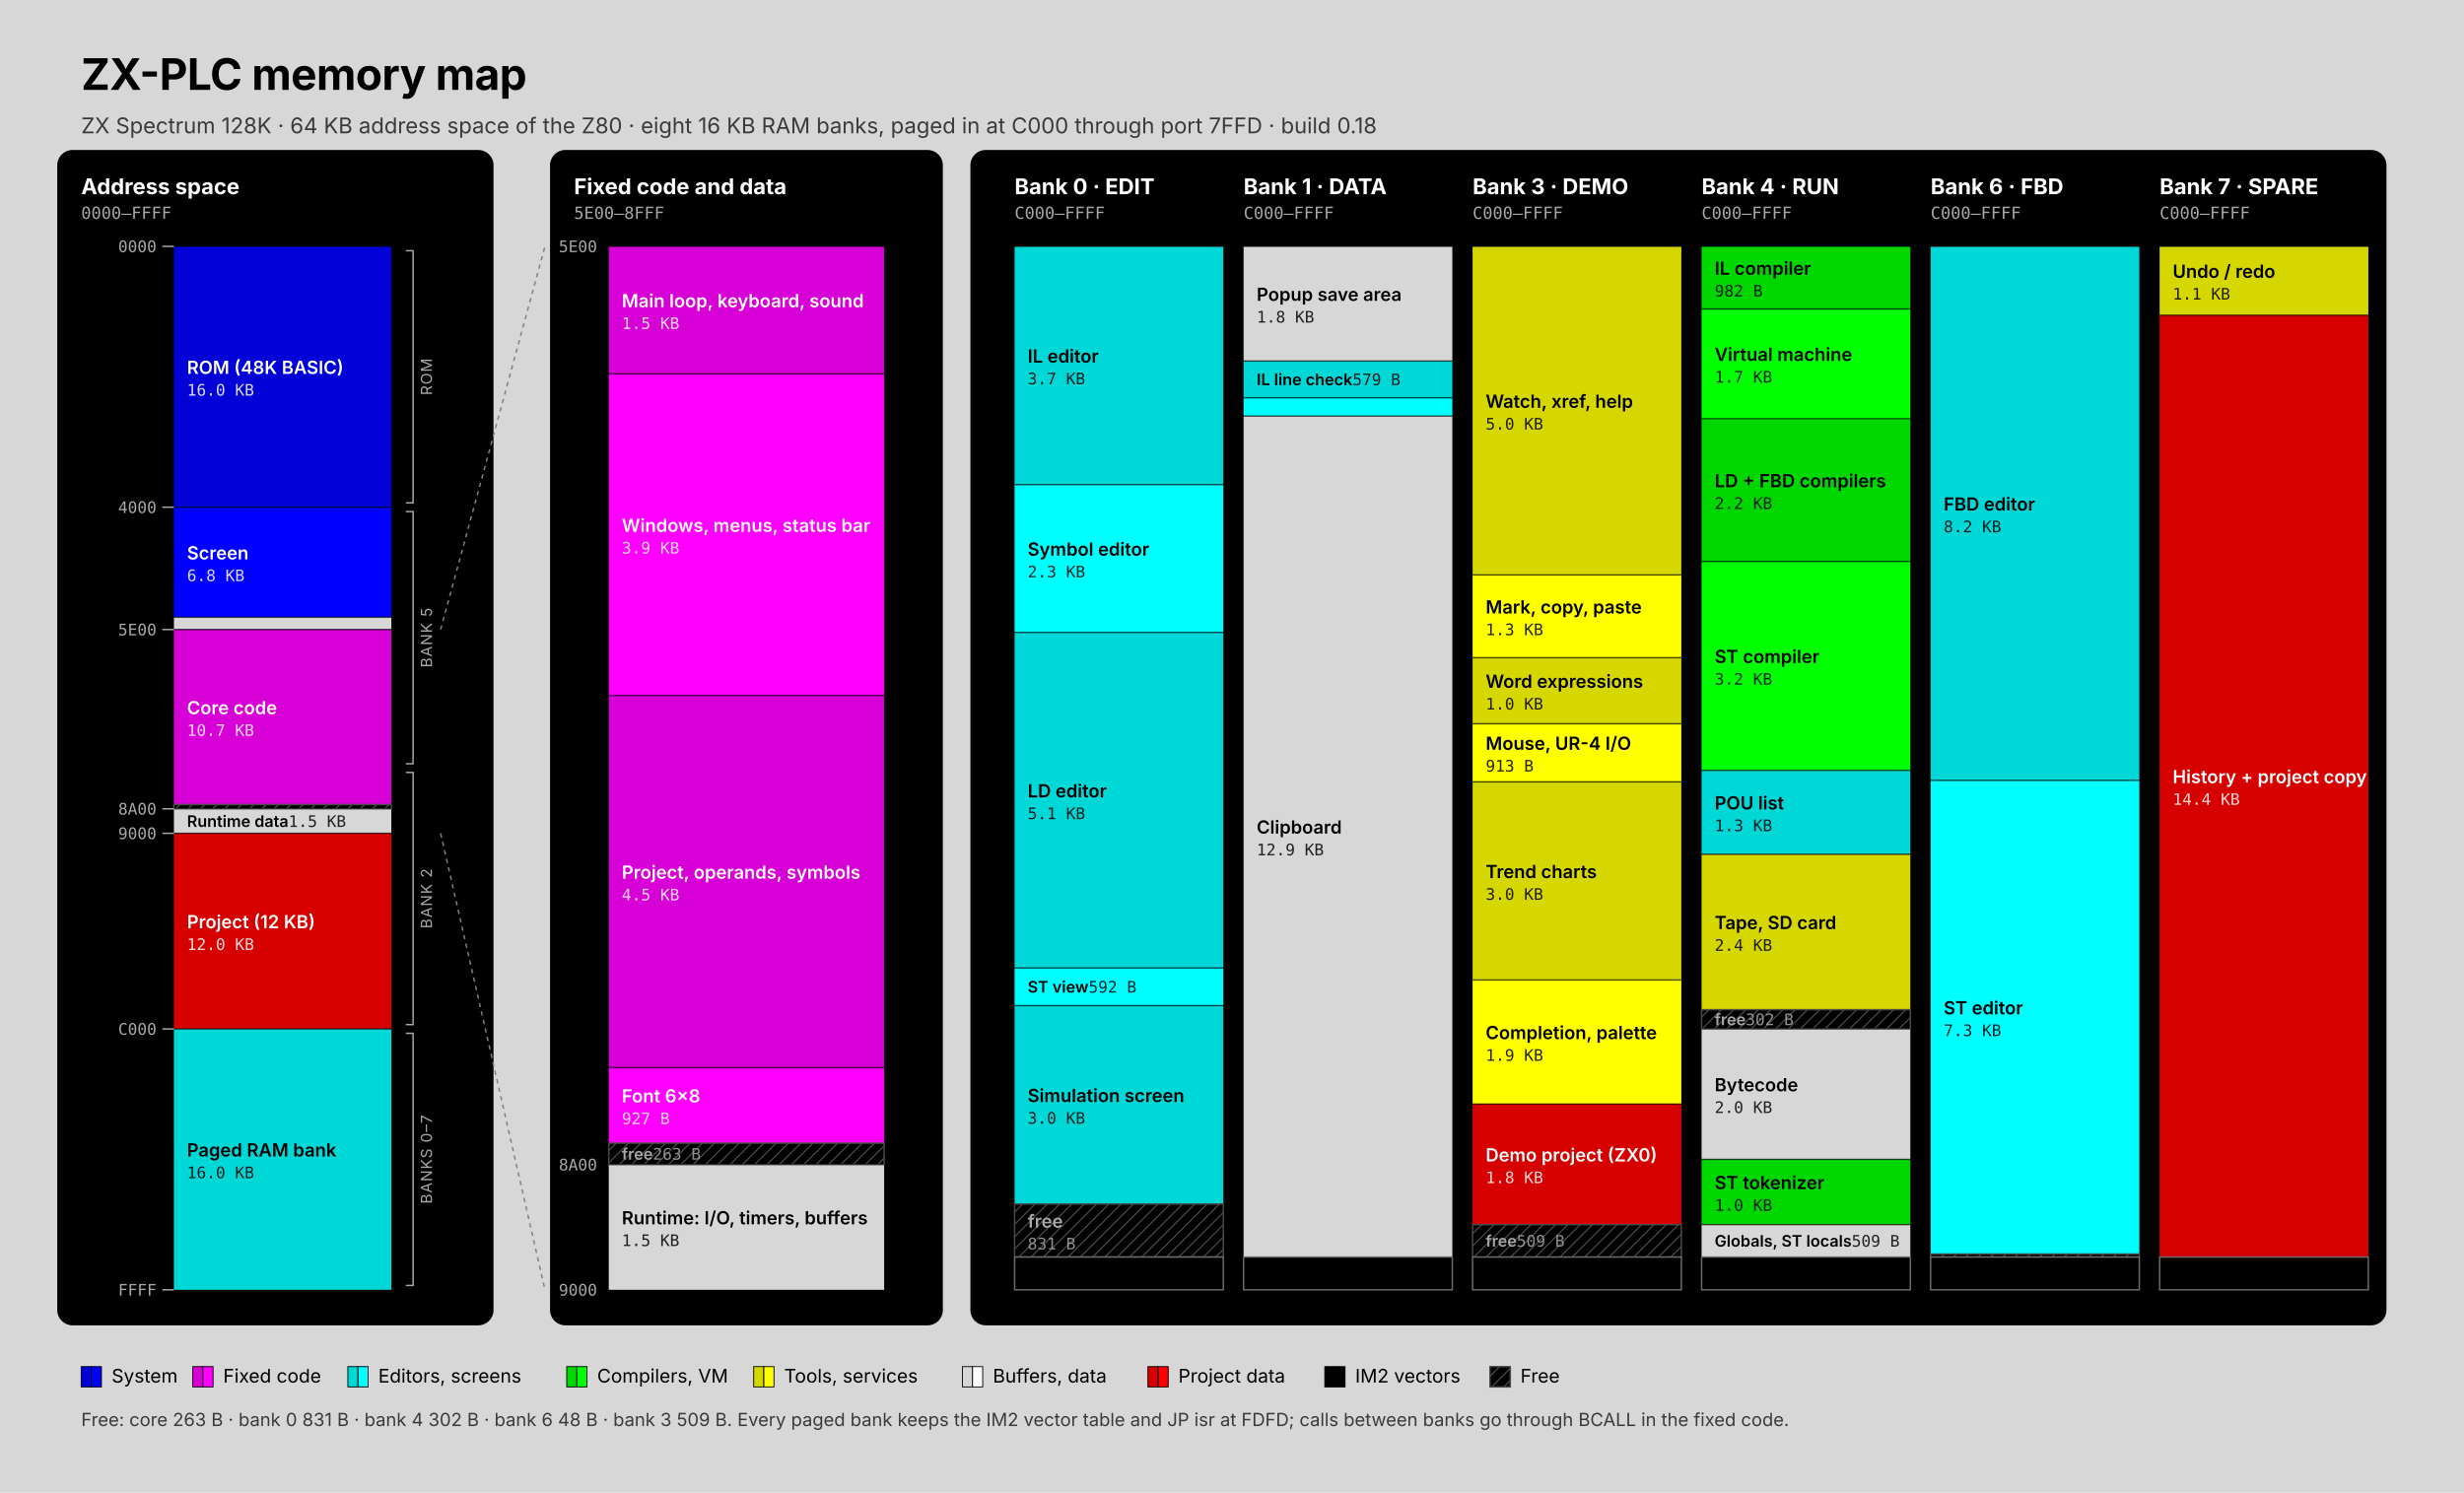
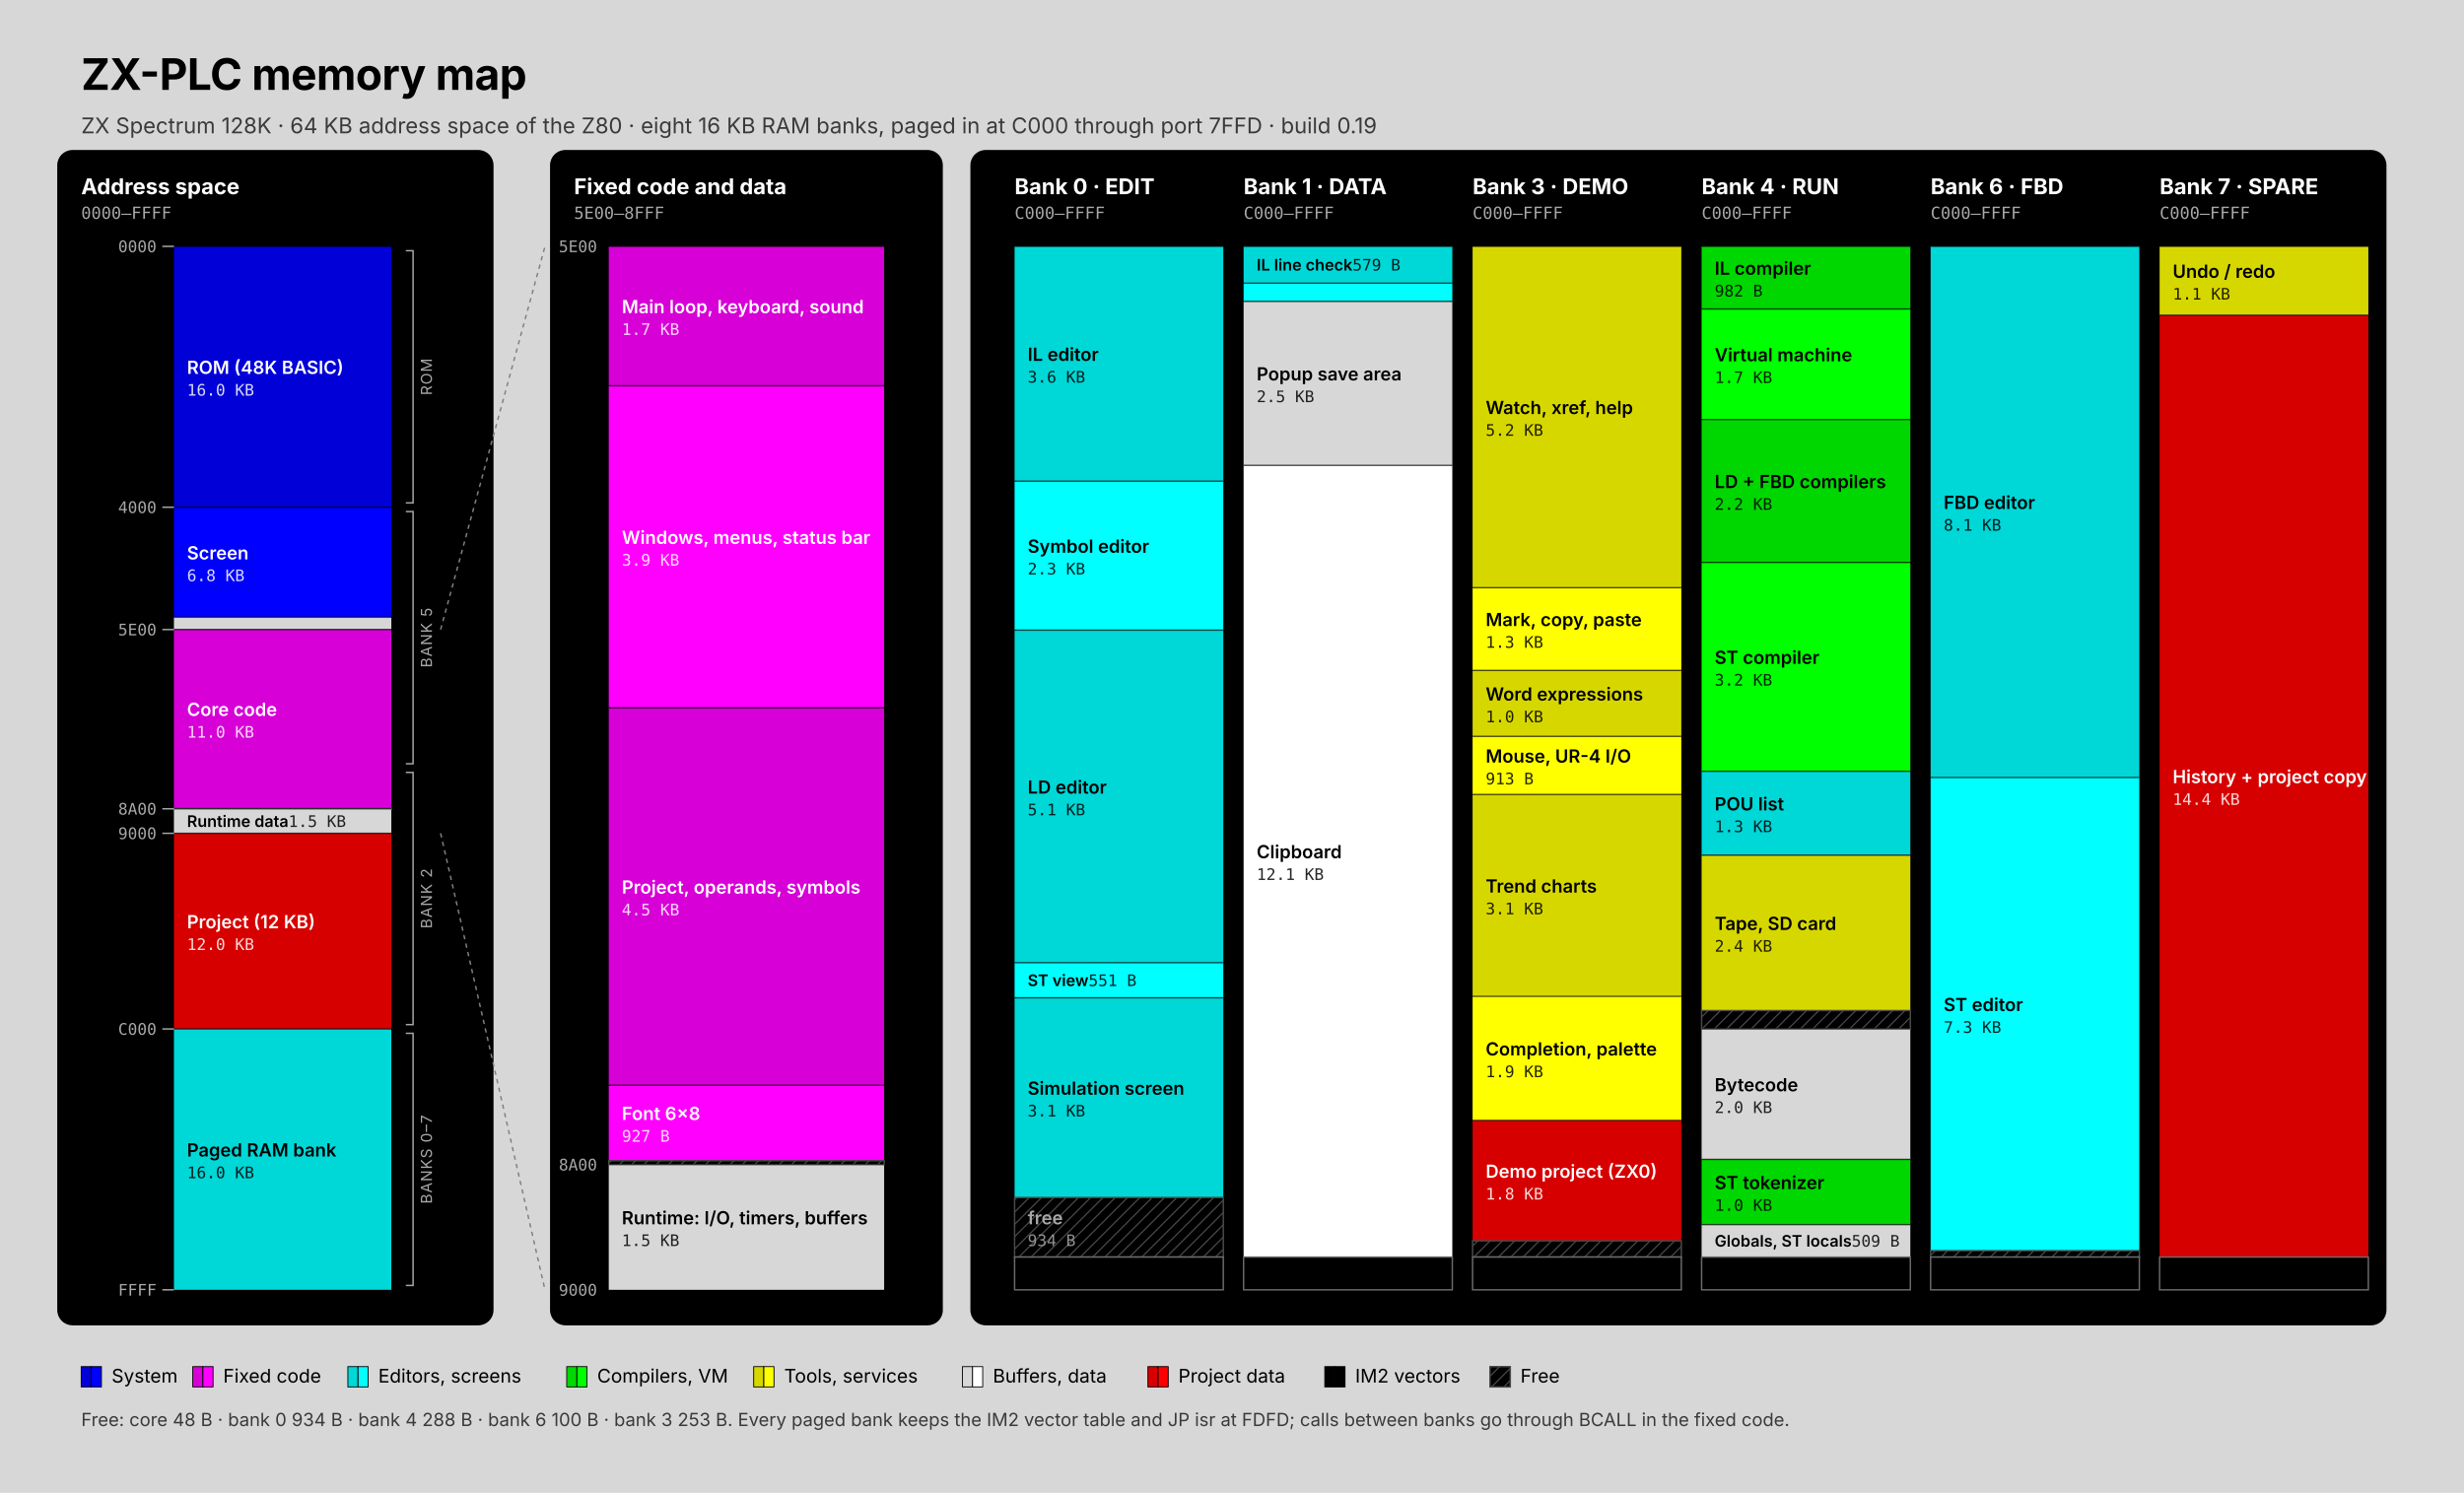
<svg xmlns="http://www.w3.org/2000/svg" width="1700" height="1030" viewBox="0 0 1700 1030" font-family="Inter, 'Segoe UI', 'Helvetica Neue', Arial, sans-serif">
  <defs>
    <pattern id="hatch" width="6" height="6" patternUnits="userSpaceOnUse" patternTransform="rotate(45)">
      <rect width="6" height="6" fill="#000000" />
      <line x1="0" y1="0" x2="0" y2="6" stroke="#4A4A4A" stroke-width="1.6" />
    </pattern>
  </defs>
  <rect width="1700" height="1030" fill="#D7D7D7" />
  <text x="56" y="62" font-size="30" font-weight="700" fill="#000000" letter-spacing="-0.3">ZX-PLC memory map</text>
-   <text x="56" y="92" font-size="15" fill="#3A3A3A">ZX Spectrum 128K · 64 KB address space of the Z80 · eight 16 KB RAM banks, paged in at C000 through port 7FFD · build 0.18</text>
+   <text x="56" y="92" font-size="15" fill="#3A3A3A">ZX Spectrum 128K · 64 KB address space of the Z80 · eight 16 KB RAM banks, paged in at C000 through port 7FFD · build 0.19</text>
  <rect x="40.0" y="104.0" width="300.0" height="810.0" rx="10" fill="#000000" stroke="#000000" />
  <text x="56.0" y="134.0" font-size="15" font-weight="700" fill="#FFFFFF">Address space</text>
  <text x="56.0" y="151.0" font-size="11.5" fill="#A8A8A8" font-family="'JetBrains Mono', 'SF Mono', Menlo, Consolas, monospace">0000–FFFF</text>
  <rect x="120.0" y="170.0" width="150.0" height="180.0" fill="#0000D7" />
  <line x1="120.0" y1="170.0" x2="270.0" y2="170.0" stroke="#000000" stroke-opacity="0.6" stroke-width="1" />
  <text x="129.0" y="258.0" font-size="12.5" font-weight="600" fill="#FFFFFF">ROM (48K BASIC)</text>
  <text x="129.0" y="273.0" font-size="11" fill="#FFFFFF" fill-opacity="0.85" font-family="'JetBrains Mono', 'SF Mono', Menlo, Consolas, monospace">16.0 KB</text>
  <rect x="120.0" y="350.0" width="150.0" height="75.9" fill="#0000FF" />
  <line x1="120.0" y1="350.0" x2="270.0" y2="350.0" stroke="#000000" stroke-opacity="0.6" stroke-width="1" />
  <text x="129.0" y="386.0" font-size="12.5" font-weight="600" fill="#FFFFFF">Screen</text>
  <text x="129.0" y="401.0" font-size="11" fill="#FFFFFF" fill-opacity="0.85" font-family="'JetBrains Mono', 'SF Mono', Menlo, Consolas, monospace">6.8 KB</text>
  <rect x="120.0" y="425.9" width="150.0" height="8.4" fill="#D7D7D7" />
  <line x1="120.0" y1="425.9" x2="270.0" y2="425.9" stroke="#000000" stroke-opacity="0.6" stroke-width="1" />
-   <rect x="120.0" y="434.4" width="150.0" height="120.9" fill="#D700D7" />
+   <rect x="120.0" y="434.4" width="150.0" height="123.2" fill="#D700D7" />
  <line x1="120.0" y1="434.4" x2="270.0" y2="434.4" stroke="#000000" stroke-opacity="0.6" stroke-width="1" />
-   <text x="129.0" y="492.8" font-size="12.5" font-weight="600" fill="#FFFFFF">Core code</text>
-   <text x="129.0" y="507.8" font-size="11" fill="#FFFFFF" fill-opacity="0.85" font-family="'JetBrains Mono', 'SF Mono', Menlo, Consolas, monospace">10.7 KB</text>
-   <rect x="120.0" y="555.2" width="150.0" height="2.9" fill="url(#hatch)" stroke="#4A4A4A" stroke-width="1" />
+   <text x="129.0" y="494.0" font-size="12.5" font-weight="600" fill="#FFFFFF">Core code</text>
+   <text x="129.0" y="509.0" font-size="11" fill="#FFFFFF" fill-opacity="0.85" font-family="'JetBrains Mono', 'SF Mono', Menlo, Consolas, monospace">11.0 KB</text>
+   <rect x="120.0" y="557.6" width="150.0" height="0.8" fill="url(#hatch)" stroke="#4A4A4A" stroke-width="1" />
  <rect x="120.0" y="558.1" width="150.0" height="16.9" fill="#D7D7D7" />
  <line x1="120.0" y1="558.1" x2="270.0" y2="558.1" stroke="#000000" stroke-opacity="0.6" stroke-width="1" />
  <text x="129.0" y="570.6" font-size="11" font-weight="600" fill="#000000">Runtime data<tspan font-weight="400" fill-opacity="0.85" font-family="'JetBrains Mono', 'SF Mono', Menlo, Consolas, monospace">  1.5 KB</tspan>
  </text>
  <rect x="120.0" y="575.0" width="150.0" height="135.0" fill="#D70000" />
  <line x1="120.0" y1="575.0" x2="270.0" y2="575.0" stroke="#000000" stroke-opacity="0.6" stroke-width="1" />
  <text x="129.0" y="640.5" font-size="12.5" font-weight="600" fill="#FFFFFF">Project (12 KB)</text>
  <text x="129.0" y="655.5" font-size="11" fill="#FFFFFF" fill-opacity="0.85" font-family="'JetBrains Mono', 'SF Mono', Menlo, Consolas, monospace">12.0 KB</text>
  <rect x="120.0" y="710.0" width="150.0" height="180.0" fill="#00D7D7" />
  <line x1="120.0" y1="710.0" x2="270.0" y2="710.0" stroke="#000000" stroke-opacity="0.6" stroke-width="1" />
  <text x="129.0" y="798.0" font-size="12.5" font-weight="600" fill="#000000">Paged RAM bank</text>
  <text x="129.0" y="813.0" font-size="11" fill="#000000" fill-opacity="0.85" font-family="'JetBrains Mono', 'SF Mono', Menlo, Consolas, monospace">16.0 KB</text>
  <line x1="112" y1="170.0" x2="120" y2="170.0" stroke="#A8A8A8" />
  <text x="108" y="174.0" font-size="11" text-anchor="end" fill="#A8A8A8" font-family="'JetBrains Mono', 'SF Mono', Menlo, Consolas, monospace">0000</text>
  <line x1="112" y1="350.0" x2="120" y2="350.0" stroke="#A8A8A8" />
  <text x="108" y="354.0" font-size="11" text-anchor="end" fill="#A8A8A8" font-family="'JetBrains Mono', 'SF Mono', Menlo, Consolas, monospace">4000</text>
  <line x1="112" y1="434.4" x2="120" y2="434.4" stroke="#A8A8A8" />
  <text x="108" y="438.4" font-size="11" text-anchor="end" fill="#A8A8A8" font-family="'JetBrains Mono', 'SF Mono', Menlo, Consolas, monospace">5E00</text>
  <line x1="112" y1="558.1" x2="120" y2="558.1" stroke="#A8A8A8" />
  <text x="108" y="562.1" font-size="11" text-anchor="end" fill="#A8A8A8" font-family="'JetBrains Mono', 'SF Mono', Menlo, Consolas, monospace">8A00</text>
  <line x1="112" y1="575.0" x2="120" y2="575.0" stroke="#A8A8A8" />
  <text x="108" y="579.0" font-size="11" text-anchor="end" fill="#A8A8A8" font-family="'JetBrains Mono', 'SF Mono', Menlo, Consolas, monospace">9000</text>
  <line x1="112" y1="710.0" x2="120" y2="710.0" stroke="#A8A8A8" />
  <text x="108" y="714.0" font-size="11" text-anchor="end" fill="#A8A8A8" font-family="'JetBrains Mono', 'SF Mono', Menlo, Consolas, monospace">C000</text>
  <line x1="112" y1="890.0" x2="120" y2="890.0" stroke="#A8A8A8" />
  <text x="108" y="894.0" font-size="11" text-anchor="end" fill="#A8A8A8" font-family="'JetBrains Mono', 'SF Mono', Menlo, Consolas, monospace">FFFF</text>
  <path d="M280 173.0 h5 V347.0 h-5" fill="none" stroke="#A8A8A8" />
  <text transform="translate(298 260.0) rotate(-90)" font-size="10.5" text-anchor="middle" letter-spacing="0.6" fill="#A8A8A8">ROM</text>
  <path d="M280 353.0 h5 V527.0 h-5" fill="none" stroke="#A8A8A8" />
  <text transform="translate(298 440.0) rotate(-90)" font-size="10.5" text-anchor="middle" letter-spacing="0.6" fill="#A8A8A8">BANK 5</text>
  <path d="M280 533.0 h5 V707.0 h-5" fill="none" stroke="#A8A8A8" />
  <text transform="translate(298 620.0) rotate(-90)" font-size="10.5" text-anchor="middle" letter-spacing="0.6" fill="#A8A8A8">BANK 2</text>
  <path d="M280 713.0 h5 V887.0 h-5" fill="none" stroke="#A8A8A8" />
  <text transform="translate(298 800.0) rotate(-90)" font-size="10.5" text-anchor="middle" letter-spacing="0.6" fill="#A8A8A8">BANKS 0–7</text>
  <rect x="380.0" y="104.0" width="270.0" height="810.0" rx="10" fill="#000000" stroke="#000000" />
  <text x="396.0" y="134.0" font-size="15" font-weight="700" fill="#FFFFFF">Fixed code and data</text>
  <text x="396.0" y="151.0" font-size="11.5" fill="#A8A8A8" font-family="'JetBrains Mono', 'SF Mono', Menlo, Consolas, monospace">5E00–8FFF</text>
-   <rect x="420.0" y="170.0" width="190.0" height="88.0" fill="#D700D7" />
+   <rect x="420.0" y="170.0" width="190.0" height="96.2" fill="#D700D7" />
  <line x1="420.0" y1="170.0" x2="610.0" y2="170.0" stroke="#000000" stroke-opacity="0.6" stroke-width="1" />
-   <text x="429.0" y="212.0" font-size="12.5" font-weight="600" fill="#FFFFFF">Main loop, keyboard, sound</text>
-   <text x="429.0" y="227.0" font-size="11" fill="#FFFFFF" fill-opacity="0.85" font-family="'JetBrains Mono', 'SF Mono', Menlo, Consolas, monospace">1.5 KB</text>
-   <rect x="420.0" y="258.0" width="190.0" height="221.9" fill="#FF00FF" />
-   <line x1="420.0" y1="258.0" x2="610.0" y2="258.0" stroke="#000000" stroke-opacity="0.6" stroke-width="1" />
-   <text x="429.0" y="367.0" font-size="12.5" font-weight="600" fill="#FFFFFF">Windows, menus, status bar</text>
-   <text x="429.0" y="382.0" font-size="11" fill="#FFFFFF" fill-opacity="0.85" font-family="'JetBrains Mono', 'SF Mono', Menlo, Consolas, monospace">3.9 KB</text>
-   <rect x="420.0" y="479.9" width="190.0" height="256.7" fill="#D700D7" />
-   <line x1="420.0" y1="479.9" x2="610.0" y2="479.9" stroke="#000000" stroke-opacity="0.6" stroke-width="1" />
-   <text x="429.0" y="606.3" font-size="12.5" font-weight="600" fill="#FFFFFF">Project, operands, symbols</text>
-   <text x="429.0" y="621.3" font-size="11" fill="#FFFFFF" fill-opacity="0.85" font-family="'JetBrains Mono', 'SF Mono', Menlo, Consolas, monospace">4.5 KB</text>
-   <rect x="420.0" y="736.7" width="190.0" height="52.1" fill="#FF00FF" />
-   <line x1="420.0" y1="736.7" x2="610.0" y2="736.7" stroke="#000000" stroke-opacity="0.6" stroke-width="1" />
-   <text x="429.0" y="760.7" font-size="12.5" font-weight="600" fill="#FFFFFF">Font 6×8</text>
-   <text x="429.0" y="775.7" font-size="11" fill="#FFFFFF" fill-opacity="0.85" font-family="'JetBrains Mono', 'SF Mono', Menlo, Consolas, monospace">927 B</text>
-   <rect x="420.0" y="788.8" width="190.0" height="14.8" fill="url(#hatch)" stroke="#4A4A4A" stroke-width="1" />
-   <text x="429.0" y="800.2" font-size="11" font-weight="600" fill="#A8A8A8">free<tspan font-weight="400" fill-opacity="0.85" font-family="'JetBrains Mono', 'SF Mono', Menlo, Consolas, monospace">  263 B</tspan>
-   </text>
+   <text x="429.0" y="216.1" font-size="12.5" font-weight="600" fill="#FFFFFF">Main loop, keyboard, sound</text>
+   <text x="429.0" y="231.1" font-size="11" fill="#FFFFFF" fill-opacity="0.85" font-family="'JetBrains Mono', 'SF Mono', Menlo, Consolas, monospace">1.7 KB</text>
+   <rect x="420.0" y="266.2" width="190.0" height="222.2" fill="#FF00FF" />
+   <line x1="420.0" y1="266.2" x2="610.0" y2="266.2" stroke="#000000" stroke-opacity="0.6" stroke-width="1" />
+   <text x="429.0" y="375.3" font-size="12.5" font-weight="600" fill="#FFFFFF">Windows, menus, status bar</text>
+   <text x="429.0" y="390.3" font-size="11" fill="#FFFFFF" fill-opacity="0.85" font-family="'JetBrains Mono', 'SF Mono', Menlo, Consolas, monospace">3.9 KB</text>
+   <rect x="420.0" y="488.4" width="190.0" height="260.3" fill="#D700D7" />
+   <line x1="420.0" y1="488.4" x2="610.0" y2="488.4" stroke="#000000" stroke-opacity="0.6" stroke-width="1" />
+   <text x="429.0" y="616.6" font-size="12.5" font-weight="600" fill="#FFFFFF">Project, operands, symbols</text>
+   <text x="429.0" y="631.6" font-size="11" fill="#FFFFFF" fill-opacity="0.85" font-family="'JetBrains Mono', 'SF Mono', Menlo, Consolas, monospace">4.5 KB</text>
+   <rect x="420.0" y="748.8" width="190.0" height="52.1" fill="#FF00FF" />
+   <line x1="420.0" y1="748.8" x2="610.0" y2="748.8" stroke="#000000" stroke-opacity="0.6" stroke-width="1" />
+   <text x="429.0" y="772.8" font-size="12.5" font-weight="600" fill="#FFFFFF">Font 6×8</text>
+   <text x="429.0" y="787.8" font-size="11" fill="#FFFFFF" fill-opacity="0.85" font-family="'JetBrains Mono', 'SF Mono', Menlo, Consolas, monospace">927 B</text>
+   <rect x="420.0" y="800.9" width="190.0" height="2.7" fill="url(#hatch)" stroke="#4A4A4A" stroke-width="1" />
  <rect x="420.0" y="803.6" width="190.0" height="86.4" fill="#D7D7D7" />
  <line x1="420.0" y1="803.6" x2="610.0" y2="803.6" stroke="#000000" stroke-opacity="0.6" stroke-width="1" />
  <text x="429.0" y="844.8" font-size="12.5" font-weight="600" fill="#000000">Runtime: I/O, timers, buffers</text>
  <text x="429.0" y="859.8" font-size="11" fill="#000000" fill-opacity="0.85" font-family="'JetBrains Mono', 'SF Mono', Menlo, Consolas, monospace">1.5 KB</text>
  <text x="412" y="174.0" font-size="11" text-anchor="end" fill="#A8A8A8" font-family="'JetBrains Mono', 'SF Mono', Menlo, Consolas, monospace">5E00</text>
  <text x="412" y="807.6" font-size="11" text-anchor="end" fill="#A8A8A8" font-family="'JetBrains Mono', 'SF Mono', Menlo, Consolas, monospace">8A00</text>
  <text x="412" y="894.0" font-size="11" text-anchor="end" fill="#A8A8A8" font-family="'JetBrains Mono', 'SF Mono', Menlo, Consolas, monospace">9000</text>
  <line x1="304" y1="434.4" x2="376" y2="170.0" stroke="#808080" stroke-dasharray="3 3" />
  <line x1="304" y1="575.0" x2="376" y2="890.0" stroke="#808080" stroke-dasharray="3 3" />
  <rect x="670.0" y="104.0" width="976.0" height="810.0" rx="10" fill="#000000" stroke="#000000" />
  <text x="700.0" y="134.0" font-size="15" font-weight="700" fill="#FFFFFF">Bank 0 · EDIT</text>
  <text x="700.0" y="151.0" font-size="11.5" fill="#A8A8A8" font-family="'JetBrains Mono', 'SF Mono', Menlo, Consolas, monospace">C000–FFFF</text>
-   <rect x="700.0" y="170.0" width="144.0" height="164.4" fill="#00D7D7" />
+   <rect x="700.0" y="170.0" width="144.0" height="162.0" fill="#00D7D7" />
  <line x1="700.0" y1="170.0" x2="844.0" y2="170.0" stroke="#000000" stroke-opacity="0.6" stroke-width="1" />
-   <text x="709.0" y="250.2" font-size="12.5" font-weight="600" fill="#000000">IL editor</text>
-   <text x="709.0" y="265.2" font-size="11" fill="#000000" fill-opacity="0.85" font-family="'JetBrains Mono', 'SF Mono', Menlo, Consolas, monospace">3.7 KB</text>
-   <rect x="700.0" y="334.4" width="144.0" height="102.0" fill="#00FFFF" />
-   <line x1="700.0" y1="334.4" x2="844.0" y2="334.4" stroke="#000000" stroke-opacity="0.6" stroke-width="1" />
-   <text x="709.0" y="383.4" font-size="12.5" font-weight="600" fill="#000000">Symbol editor</text>
-   <text x="709.0" y="398.4" font-size="11" fill="#000000" fill-opacity="0.85" font-family="'JetBrains Mono', 'SF Mono', Menlo, Consolas, monospace">2.3 KB</text>
-   <rect x="700.0" y="436.4" width="144.0" height="231.5" fill="#00D7D7" />
-   <line x1="700.0" y1="436.4" x2="844.0" y2="436.4" stroke="#000000" stroke-opacity="0.6" stroke-width="1" />
-   <text x="709.0" y="550.2" font-size="12.5" font-weight="600" fill="#000000">LD editor</text>
-   <text x="709.0" y="565.2" font-size="11" fill="#000000" fill-opacity="0.85" font-family="'JetBrains Mono', 'SF Mono', Menlo, Consolas, monospace">5.1 KB</text>
-   <rect x="700.0" y="667.9" width="144.0" height="26.0" fill="#00FFFF" />
-   <line x1="700.0" y1="667.9" x2="844.0" y2="667.9" stroke="#000000" stroke-opacity="0.6" stroke-width="1" />
-   <text x="709.0" y="684.9" font-size="11" font-weight="600" fill="#000000">ST view<tspan font-weight="400" fill-opacity="0.85" font-family="'JetBrains Mono', 'SF Mono', Menlo, Consolas, monospace">  592 B</tspan>
-   </text>
-   <rect x="700.0" y="693.9" width="144.0" height="136.9" fill="#00D7D7" />
-   <line x1="700.0" y1="693.9" x2="844.0" y2="693.9" stroke="#000000" stroke-opacity="0.6" stroke-width="1" />
-   <text x="709.0" y="760.4" font-size="12.5" font-weight="600" fill="#000000">Simulation screen</text>
-   <text x="709.0" y="775.4" font-size="11" fill="#000000" fill-opacity="0.85" font-family="'JetBrains Mono', 'SF Mono', Menlo, Consolas, monospace">3.0 KB</text>
-   <rect x="700.0" y="830.8" width="144.0" height="36.5" fill="url(#hatch)" stroke="#4A4A4A" stroke-width="1" />
-   <text x="709.0" y="847.1" font-size="12.5" font-weight="600" fill="#A8A8A8">free</text>
-   <text x="709.0" y="862.1" font-size="11" fill="#A8A8A8" fill-opacity="0.85" font-family="'JetBrains Mono', 'SF Mono', Menlo, Consolas, monospace">831 B</text>
+   <text x="709.0" y="249.0" font-size="12.5" font-weight="600" fill="#000000">IL editor</text>
+   <text x="709.0" y="264.0" font-size="11" fill="#000000" fill-opacity="0.85" font-family="'JetBrains Mono', 'SF Mono', Menlo, Consolas, monospace">3.6 KB</text>
+   <rect x="700.0" y="332.0" width="144.0" height="102.8" fill="#00FFFF" />
+   <line x1="700.0" y1="332.0" x2="844.0" y2="332.0" stroke="#000000" stroke-opacity="0.6" stroke-width="1" />
+   <text x="709.0" y="381.4" font-size="12.5" font-weight="600" fill="#000000">Symbol editor</text>
+   <text x="709.0" y="396.4" font-size="11" fill="#000000" fill-opacity="0.85" font-family="'JetBrains Mono', 'SF Mono', Menlo, Consolas, monospace">2.3 KB</text>
+   <rect x="700.0" y="434.8" width="144.0" height="229.5" fill="#00D7D7" />
+   <line x1="700.0" y1="434.8" x2="844.0" y2="434.8" stroke="#000000" stroke-opacity="0.6" stroke-width="1" />
+   <text x="709.0" y="547.6" font-size="12.5" font-weight="600" fill="#000000">LD editor</text>
+   <text x="709.0" y="562.6" font-size="11" fill="#000000" fill-opacity="0.85" font-family="'JetBrains Mono', 'SF Mono', Menlo, Consolas, monospace">5.1 KB</text>
+   <rect x="700.0" y="664.3" width="144.0" height="24.2" fill="#00FFFF" />
+   <line x1="700.0" y1="664.3" x2="844.0" y2="664.3" stroke="#000000" stroke-opacity="0.6" stroke-width="1" />
+   <text x="709.0" y="680.4" font-size="11" font-weight="600" fill="#000000">ST view<tspan font-weight="400" fill-opacity="0.85" font-family="'JetBrains Mono', 'SF Mono', Menlo, Consolas, monospace">  551 B</tspan>
+   </text>
+   <rect x="700.0" y="688.5" width="144.0" height="137.8" fill="#00D7D7" />
+   <line x1="700.0" y1="688.5" x2="844.0" y2="688.5" stroke="#000000" stroke-opacity="0.6" stroke-width="1" />
+   <text x="709.0" y="755.4" font-size="12.5" font-weight="600" fill="#000000">Simulation screen</text>
+   <text x="709.0" y="770.4" font-size="11" fill="#000000" fill-opacity="0.85" font-family="'JetBrains Mono', 'SF Mono', Menlo, Consolas, monospace">3.1 KB</text>
+   <rect x="700.0" y="826.3" width="144.0" height="41.0" fill="url(#hatch)" stroke="#4A4A4A" stroke-width="1" />
+   <text x="709.0" y="844.8" font-size="12.5" font-weight="600" fill="#A8A8A8">free</text>
+   <text x="709.0" y="859.8" font-size="11" fill="#A8A8A8" fill-opacity="0.85" font-family="'JetBrains Mono', 'SF Mono', Menlo, Consolas, monospace">934 B</text>
  <rect x="700.0" y="867.4" width="144.0" height="22.6" fill="#000000" stroke="#6A6A6A" stroke-width="1" />
  <text x="858.0" y="134.0" font-size="15" font-weight="700" fill="#FFFFFF">Bank 1 · DATA</text>
  <text x="858.0" y="151.0" font-size="11.5" fill="#A8A8A8" font-family="'JetBrains Mono', 'SF Mono', Menlo, Consolas, monospace">C000–FFFF</text>
-   <rect x="858.0" y="170.0" width="144.0" height="79.1" fill="#D7D7D7" />
+   <rect x="858.0" y="170.0" width="144.0" height="25.4" fill="#00D7D7" />
  <line x1="858.0" y1="170.0" x2="1002.0" y2="170.0" stroke="#000000" stroke-opacity="0.6" stroke-width="1" />
-   <text x="867.0" y="207.6" font-size="12.5" font-weight="600" fill="#000000">Popup save area</text>
-   <text x="867.0" y="222.6" font-size="11" fill="#000000" fill-opacity="0.85" font-family="'JetBrains Mono', 'SF Mono', Menlo, Consolas, monospace">1.8 KB</text>
-   <rect x="858.0" y="249.1" width="144.0" height="25.4" fill="#00D7D7" />
-   <line x1="858.0" y1="249.1" x2="1002.0" y2="249.1" stroke="#000000" stroke-opacity="0.6" stroke-width="1" />
-   <text x="867.0" y="265.8" font-size="11" font-weight="600" fill="#000000">IL line check<tspan font-weight="400" fill-opacity="0.85" font-family="'JetBrains Mono', 'SF Mono', Menlo, Consolas, monospace">  579 B</tspan>
-   </text>
-   <rect x="858.0" y="274.5" width="144.0" height="12.5" fill="#00FFFF" />
-   <line x1="858.0" y1="274.5" x2="1002.0" y2="274.5" stroke="#000000" stroke-opacity="0.6" stroke-width="1" />
-   <rect x="858.0" y="287.1" width="144.0" height="580.3" fill="#D7D7D7" />
-   <line x1="858.0" y1="287.1" x2="1002.0" y2="287.1" stroke="#000000" stroke-opacity="0.6" stroke-width="1" />
-   <text x="867.0" y="575.2" font-size="12.5" font-weight="600" fill="#000000">Clipboard</text>
-   <text x="867.0" y="590.2" font-size="11" fill="#000000" fill-opacity="0.85" font-family="'JetBrains Mono', 'SF Mono', Menlo, Consolas, monospace">12.9 KB</text>
+   <text x="867.0" y="186.7" font-size="11" font-weight="600" fill="#000000">IL line check<tspan font-weight="400" fill-opacity="0.85" font-family="'JetBrains Mono', 'SF Mono', Menlo, Consolas, monospace">  579 B</tspan>
+   </text>
+   <rect x="858.0" y="195.4" width="144.0" height="12.5" fill="#00FFFF" />
+   <line x1="858.0" y1="195.4" x2="1002.0" y2="195.4" stroke="#000000" stroke-opacity="0.6" stroke-width="1" />
+   <rect x="858.0" y="208.0" width="144.0" height="113.1" fill="#D7D7D7" />
+   <line x1="858.0" y1="208.0" x2="1002.0" y2="208.0" stroke="#000000" stroke-opacity="0.6" stroke-width="1" />
+   <text x="867.0" y="262.5" font-size="12.5" font-weight="600" fill="#000000">Popup save area</text>
+   <text x="867.0" y="277.5" font-size="11" fill="#000000" fill-opacity="0.85" font-family="'JetBrains Mono', 'SF Mono', Menlo, Consolas, monospace">2.5 KB</text>
+   <rect x="858.0" y="321.1" width="144.0" height="546.3" fill="#FFFFFF" />
+   <line x1="858.0" y1="321.1" x2="1002.0" y2="321.1" stroke="#000000" stroke-opacity="0.6" stroke-width="1" />
+   <text x="867.0" y="592.2" font-size="12.5" font-weight="600" fill="#000000">Clipboard</text>
+   <text x="867.0" y="607.2" font-size="11" fill="#000000" fill-opacity="0.85" font-family="'JetBrains Mono', 'SF Mono', Menlo, Consolas, monospace">12.1 KB</text>
  <rect x="858.0" y="867.4" width="144.0" height="22.6" fill="#000000" stroke="#6A6A6A" stroke-width="1" />
  <text x="1016.0" y="134.0" font-size="15" font-weight="700" fill="#FFFFFF">Bank 3 · DEMO</text>
  <text x="1016.0" y="151.0" font-size="11.5" fill="#A8A8A8" font-family="'JetBrains Mono', 'SF Mono', Menlo, Consolas, monospace">C000–FFFF</text>
-   <rect x="1016.0" y="170.0" width="144.0" height="226.7" fill="#D7D700" />
+   <rect x="1016.0" y="170.0" width="144.0" height="235.5" fill="#D7D700" />
  <line x1="1016.0" y1="170.0" x2="1160.0" y2="170.0" stroke="#000000" stroke-opacity="0.6" stroke-width="1" />
-   <text x="1025.0" y="281.4" font-size="12.5" font-weight="600" fill="#000000">Watch, xref, help</text>
-   <text x="1025.0" y="296.4" font-size="11" fill="#000000" fill-opacity="0.85" font-family="'JetBrains Mono', 'SF Mono', Menlo, Consolas, monospace">5.0 KB</text>
-   <rect x="1016.0" y="396.7" width="144.0" height="57.1" fill="#FFFF00" />
-   <line x1="1016.0" y1="396.7" x2="1160.0" y2="396.7" stroke="#000000" stroke-opacity="0.6" stroke-width="1" />
-   <text x="1025.0" y="423.3" font-size="12.5" font-weight="600" fill="#000000">Mark, copy, paste</text>
-   <text x="1025.0" y="438.3" font-size="11" fill="#000000" fill-opacity="0.85" font-family="'JetBrains Mono', 'SF Mono', Menlo, Consolas, monospace">1.3 KB</text>
-   <rect x="1016.0" y="453.8" width="144.0" height="45.5" fill="#D7D700" />
-   <line x1="1016.0" y1="453.8" x2="1160.0" y2="453.8" stroke="#000000" stroke-opacity="0.6" stroke-width="1" />
-   <text x="1025.0" y="474.6" font-size="12.5" font-weight="600" fill="#000000">Word expressions</text>
-   <text x="1025.0" y="489.6" font-size="11" fill="#000000" fill-opacity="0.85" font-family="'JetBrains Mono', 'SF Mono', Menlo, Consolas, monospace">1.0 KB</text>
-   <rect x="1016.0" y="499.4" width="144.0" height="40.1" fill="#FFFF00" />
-   <line x1="1016.0" y1="499.4" x2="1160.0" y2="499.4" stroke="#000000" stroke-opacity="0.6" stroke-width="1" />
-   <text x="1025.0" y="517.4" font-size="12.5" font-weight="600" fill="#000000">Mouse, UR-4 I/O</text>
-   <text x="1025.0" y="532.4" font-size="11" fill="#000000" fill-opacity="0.85" font-family="'JetBrains Mono', 'SF Mono', Menlo, Consolas, monospace">913 B</text>
-   <rect x="1016.0" y="539.5" width="144.0" height="136.8" fill="#D7D700" />
-   <line x1="1016.0" y1="539.5" x2="1160.0" y2="539.5" stroke="#000000" stroke-opacity="0.6" stroke-width="1" />
-   <text x="1025.0" y="605.9" font-size="12.5" font-weight="600" fill="#000000">Trend charts</text>
-   <text x="1025.0" y="620.9" font-size="11" fill="#000000" fill-opacity="0.85" font-family="'JetBrains Mono', 'SF Mono', Menlo, Consolas, monospace">3.0 KB</text>
-   <rect x="1016.0" y="676.2" width="144.0" height="85.6" fill="#FFFF00" />
-   <line x1="1016.0" y1="676.2" x2="1160.0" y2="676.2" stroke="#000000" stroke-opacity="0.6" stroke-width="1" />
-   <text x="1025.0" y="717.0" font-size="12.5" font-weight="600" fill="#000000">Completion, palette</text>
-   <text x="1025.0" y="732.0" font-size="11" fill="#000000" fill-opacity="0.85" font-family="'JetBrains Mono', 'SF Mono', Menlo, Consolas, monospace">1.9 KB</text>
-   <rect x="1016.0" y="761.8" width="144.0" height="83.2" fill="#D70000" />
-   <line x1="1016.0" y1="761.8" x2="1160.0" y2="761.8" stroke="#000000" stroke-opacity="0.6" stroke-width="1" />
-   <text x="1025.0" y="801.4" font-size="12.5" font-weight="600" fill="#FFFFFF">Demo project (ZX0)</text>
-   <text x="1025.0" y="816.4" font-size="11" fill="#FFFFFF" fill-opacity="0.85" font-family="'JetBrains Mono', 'SF Mono', Menlo, Consolas, monospace">1.8 KB</text>
-   <rect x="1016.0" y="845.0" width="144.0" height="22.4" fill="url(#hatch)" stroke="#4A4A4A" stroke-width="1" />
-   <text x="1025.0" y="860.2" font-size="11" font-weight="600" fill="#A8A8A8">free<tspan font-weight="400" fill-opacity="0.85" font-family="'JetBrains Mono', 'SF Mono', Menlo, Consolas, monospace">  509 B</tspan>
-   </text>
+   <text x="1025.0" y="285.7" font-size="12.5" font-weight="600" fill="#000000">Watch, xref, help</text>
+   <text x="1025.0" y="300.7" font-size="11" fill="#000000" fill-opacity="0.85" font-family="'JetBrains Mono', 'SF Mono', Menlo, Consolas, monospace">5.2 KB</text>
+   <rect x="1016.0" y="405.5" width="144.0" height="57.1" fill="#FFFF00" />
+   <line x1="1016.0" y1="405.5" x2="1160.0" y2="405.5" stroke="#000000" stroke-opacity="0.6" stroke-width="1" />
+   <text x="1025.0" y="432.0" font-size="12.5" font-weight="600" fill="#000000">Mark, copy, paste</text>
+   <text x="1025.0" y="447.0" font-size="11" fill="#000000" fill-opacity="0.85" font-family="'JetBrains Mono', 'SF Mono', Menlo, Consolas, monospace">1.3 KB</text>
+   <rect x="1016.0" y="462.6" width="144.0" height="45.5" fill="#D7D700" />
+   <line x1="1016.0" y1="462.6" x2="1160.0" y2="462.6" stroke="#000000" stroke-opacity="0.6" stroke-width="1" />
+   <text x="1025.0" y="483.4" font-size="12.5" font-weight="600" fill="#000000">Word expressions</text>
+   <text x="1025.0" y="498.4" font-size="11" fill="#000000" fill-opacity="0.85" font-family="'JetBrains Mono', 'SF Mono', Menlo, Consolas, monospace">1.0 KB</text>
+   <rect x="1016.0" y="508.1" width="144.0" height="40.1" fill="#FFFF00" />
+   <line x1="1016.0" y1="508.1" x2="1160.0" y2="508.1" stroke="#000000" stroke-opacity="0.6" stroke-width="1" />
+   <text x="1025.0" y="526.2" font-size="12.5" font-weight="600" fill="#000000">Mouse, UR-4 I/O</text>
+   <text x="1025.0" y="541.2" font-size="11" fill="#000000" fill-opacity="0.85" font-family="'JetBrains Mono', 'SF Mono', Menlo, Consolas, monospace">913 B</text>
+   <rect x="1016.0" y="548.2" width="144.0" height="139.3" fill="#D7D700" />
+   <line x1="1016.0" y1="548.2" x2="1160.0" y2="548.2" stroke="#000000" stroke-opacity="0.6" stroke-width="1" />
+   <text x="1025.0" y="615.9" font-size="12.5" font-weight="600" fill="#000000">Trend charts</text>
+   <text x="1025.0" y="630.9" font-size="11" fill="#000000" fill-opacity="0.85" font-family="'JetBrains Mono', 'SF Mono', Menlo, Consolas, monospace">3.1 KB</text>
+   <rect x="1016.0" y="687.5" width="144.0" height="85.6" fill="#FFFF00" />
+   <line x1="1016.0" y1="687.5" x2="1160.0" y2="687.5" stroke="#000000" stroke-opacity="0.6" stroke-width="1" />
+   <text x="1025.0" y="728.3" font-size="12.5" font-weight="600" fill="#000000">Completion, palette</text>
+   <text x="1025.0" y="743.3" font-size="11" fill="#000000" fill-opacity="0.85" font-family="'JetBrains Mono', 'SF Mono', Menlo, Consolas, monospace">1.9 KB</text>
+   <rect x="1016.0" y="773.1" width="144.0" height="83.2" fill="#D70000" />
+   <line x1="1016.0" y1="773.1" x2="1160.0" y2="773.1" stroke="#000000" stroke-opacity="0.6" stroke-width="1" />
+   <text x="1025.0" y="812.7" font-size="12.5" font-weight="600" fill="#FFFFFF">Demo project (ZX0)</text>
+   <text x="1025.0" y="827.7" font-size="11" fill="#FFFFFF" fill-opacity="0.85" font-family="'JetBrains Mono', 'SF Mono', Menlo, Consolas, monospace">1.8 KB</text>
+   <rect x="1016.0" y="856.2" width="144.0" height="11.1" fill="url(#hatch)" stroke="#4A4A4A" stroke-width="1" />
  <rect x="1016.0" y="867.4" width="144.0" height="22.6" fill="#000000" stroke="#6A6A6A" stroke-width="1" />
  <text x="1174.0" y="134.0" font-size="15" font-weight="700" fill="#FFFFFF">Bank 4 · RUN</text>
  <text x="1174.0" y="151.0" font-size="11.5" fill="#A8A8A8" font-family="'JetBrains Mono', 'SF Mono', Menlo, Consolas, monospace">C000–FFFF</text>
  <rect x="1174.0" y="170.0" width="144.0" height="43.2" fill="#00D700" />
  <line x1="1174.0" y1="170.0" x2="1318.0" y2="170.0" stroke="#000000" stroke-opacity="0.6" stroke-width="1" />
  <text x="1183.0" y="189.6" font-size="12.5" font-weight="600" fill="#000000">IL compiler</text>
  <text x="1183.0" y="204.6" font-size="11" fill="#000000" fill-opacity="0.85" font-family="'JetBrains Mono', 'SF Mono', Menlo, Consolas, monospace">982 B</text>
-   <rect x="1174.0" y="213.2" width="144.0" height="75.8" fill="#00FF00" />
+   <rect x="1174.0" y="213.2" width="144.0" height="76.4" fill="#00FF00" />
  <line x1="1174.0" y1="213.2" x2="1318.0" y2="213.2" stroke="#000000" stroke-opacity="0.6" stroke-width="1" />
-   <text x="1183.0" y="249.0" font-size="12.5" font-weight="600" fill="#000000">Virtual machine</text>
-   <text x="1183.0" y="264.0" font-size="11" fill="#000000" fill-opacity="0.85" font-family="'JetBrains Mono', 'SF Mono', Menlo, Consolas, monospace">1.7 KB</text>
-   <rect x="1174.0" y="288.9" width="144.0" height="98.5" fill="#00D700" />
-   <line x1="1174.0" y1="288.9" x2="1318.0" y2="288.9" stroke="#000000" stroke-opacity="0.6" stroke-width="1" />
-   <text x="1183.0" y="336.2" font-size="12.5" font-weight="600" fill="#000000">LD + FBD compilers</text>
-   <text x="1183.0" y="351.2" font-size="11" fill="#000000" fill-opacity="0.85" font-family="'JetBrains Mono', 'SF Mono', Menlo, Consolas, monospace">2.2 KB</text>
-   <rect x="1174.0" y="387.4" width="144.0" height="144.2" fill="#00FF00" />
-   <line x1="1174.0" y1="387.4" x2="1318.0" y2="387.4" stroke="#000000" stroke-opacity="0.6" stroke-width="1" />
-   <text x="1183.0" y="457.5" font-size="12.5" font-weight="600" fill="#000000">ST compiler</text>
-   <text x="1183.0" y="472.5" font-size="11" fill="#000000" fill-opacity="0.85" font-family="'JetBrains Mono', 'SF Mono', Menlo, Consolas, monospace">3.2 KB</text>
-   <rect x="1174.0" y="531.6" width="144.0" height="57.8" fill="#00D7D7" />
-   <line x1="1174.0" y1="531.6" x2="1318.0" y2="531.6" stroke="#000000" stroke-opacity="0.6" stroke-width="1" />
-   <text x="1183.0" y="558.5" font-size="12.5" font-weight="600" fill="#000000">POU list</text>
-   <text x="1183.0" y="573.5" font-size="11" fill="#000000" fill-opacity="0.85" font-family="'JetBrains Mono', 'SF Mono', Menlo, Consolas, monospace">1.3 KB</text>
-   <rect x="1174.0" y="589.5" width="144.0" height="107.3" fill="#D7D700" />
-   <line x1="1174.0" y1="589.5" x2="1318.0" y2="589.5" stroke="#000000" stroke-opacity="0.6" stroke-width="1" />
-   <text x="1183.0" y="641.1" font-size="12.5" font-weight="600" fill="#000000">Tape, SD card</text>
-   <text x="1183.0" y="656.1" font-size="11" fill="#000000" fill-opacity="0.85" font-family="'JetBrains Mono', 'SF Mono', Menlo, Consolas, monospace">2.4 KB</text>
-   <rect x="1174.0" y="696.7" width="144.0" height="13.3" fill="url(#hatch)" stroke="#4A4A4A" stroke-width="1" />
-   <text x="1183.0" y="707.4" font-size="11" font-weight="600" fill="#A8A8A8">free<tspan font-weight="400" fill-opacity="0.85" font-family="'JetBrains Mono', 'SF Mono', Menlo, Consolas, monospace">  302 B</tspan>
-   </text>
+   <text x="1183.0" y="249.3" font-size="12.5" font-weight="600" fill="#000000">Virtual machine</text>
+   <text x="1183.0" y="264.3" font-size="11" fill="#000000" fill-opacity="0.85" font-family="'JetBrains Mono', 'SF Mono', Menlo, Consolas, monospace">1.7 KB</text>
+   <rect x="1174.0" y="289.5" width="144.0" height="98.5" fill="#00D700" />
+   <line x1="1174.0" y1="289.5" x2="1318.0" y2="289.5" stroke="#000000" stroke-opacity="0.6" stroke-width="1" />
+   <text x="1183.0" y="336.8" font-size="12.5" font-weight="600" fill="#000000">LD + FBD compilers</text>
+   <text x="1183.0" y="351.8" font-size="11" fill="#000000" fill-opacity="0.85" font-family="'JetBrains Mono', 'SF Mono', Menlo, Consolas, monospace">2.2 KB</text>
+   <rect x="1174.0" y="388.1" width="144.0" height="144.2" fill="#00FF00" />
+   <line x1="1174.0" y1="388.1" x2="1318.0" y2="388.1" stroke="#000000" stroke-opacity="0.6" stroke-width="1" />
+   <text x="1183.0" y="458.1" font-size="12.5" font-weight="600" fill="#000000">ST compiler</text>
+   <text x="1183.0" y="473.1" font-size="11" fill="#000000" fill-opacity="0.85" font-family="'JetBrains Mono', 'SF Mono', Menlo, Consolas, monospace">3.2 KB</text>
+   <rect x="1174.0" y="532.2" width="144.0" height="57.8" fill="#00D7D7" />
+   <line x1="1174.0" y1="532.2" x2="1318.0" y2="532.2" stroke="#000000" stroke-opacity="0.6" stroke-width="1" />
+   <text x="1183.0" y="559.2" font-size="12.5" font-weight="600" fill="#000000">POU list</text>
+   <text x="1183.0" y="574.2" font-size="11" fill="#000000" fill-opacity="0.85" font-family="'JetBrains Mono', 'SF Mono', Menlo, Consolas, monospace">1.3 KB</text>
+   <rect x="1174.0" y="590.1" width="144.0" height="107.3" fill="#D7D700" />
+   <line x1="1174.0" y1="590.1" x2="1318.0" y2="590.1" stroke="#000000" stroke-opacity="0.6" stroke-width="1" />
+   <text x="1183.0" y="641.7" font-size="12.5" font-weight="600" fill="#000000">Tape, SD card</text>
+   <text x="1183.0" y="656.7" font-size="11" fill="#000000" fill-opacity="0.85" font-family="'JetBrains Mono', 'SF Mono', Menlo, Consolas, monospace">2.4 KB</text>
+   <rect x="1174.0" y="697.3" width="144.0" height="12.7" fill="url(#hatch)" stroke="#4A4A4A" stroke-width="1" />
  <rect x="1174.0" y="710.0" width="144.0" height="90.0" fill="#D7D7D7" />
  <line x1="1174.0" y1="710.0" x2="1318.0" y2="710.0" stroke="#000000" stroke-opacity="0.6" stroke-width="1" />
  <text x="1183.0" y="753.0" font-size="12.5" font-weight="600" fill="#000000">Bytecode</text>
  <text x="1183.0" y="768.0" font-size="11" fill="#000000" fill-opacity="0.85" font-family="'JetBrains Mono', 'SF Mono', Menlo, Consolas, monospace">2.0 KB</text>
  <rect x="1174.0" y="800.0" width="144.0" height="45.0" fill="#00D700" />
  <line x1="1174.0" y1="800.0" x2="1318.0" y2="800.0" stroke="#000000" stroke-opacity="0.6" stroke-width="1" />
  <text x="1183.0" y="820.5" font-size="12.5" font-weight="600" fill="#000000">ST tokenizer</text>
  <text x="1183.0" y="835.5" font-size="11" fill="#000000" fill-opacity="0.85" font-family="'JetBrains Mono', 'SF Mono', Menlo, Consolas, monospace">1.0 KB</text>
  <rect x="1174.0" y="845.0" width="144.0" height="22.4" fill="#D7D7D7" />
  <line x1="1174.0" y1="845.0" x2="1318.0" y2="845.0" stroke="#000000" stroke-opacity="0.6" stroke-width="1" />
  <text x="1183.0" y="860.2" font-size="11" font-weight="600" fill="#000000">Globals, ST locals<tspan font-weight="400" fill-opacity="0.85" font-family="'JetBrains Mono', 'SF Mono', Menlo, Consolas, monospace">  509 B</tspan>
  </text>
  <rect x="1174.0" y="867.4" width="144.0" height="22.6" fill="#000000" stroke="#6A6A6A" stroke-width="1" />
  <text x="1332.0" y="134.0" font-size="15" font-weight="700" fill="#FFFFFF">Bank 6 · FBD</text>
  <text x="1332.0" y="151.0" font-size="11.5" fill="#A8A8A8" font-family="'JetBrains Mono', 'SF Mono', Menlo, Consolas, monospace">C000–FFFF</text>
-   <rect x="1332.0" y="170.0" width="144.0" height="368.5" fill="#00D7D7" />
+   <rect x="1332.0" y="170.0" width="144.0" height="366.5" fill="#00D7D7" />
  <line x1="1332.0" y1="170.0" x2="1476.0" y2="170.0" stroke="#000000" stroke-opacity="0.6" stroke-width="1" />
-   <text x="1341.0" y="352.3" font-size="12.5" font-weight="600" fill="#000000">FBD editor</text>
-   <text x="1341.0" y="367.3" font-size="11" fill="#000000" fill-opacity="0.85" font-family="'JetBrains Mono', 'SF Mono', Menlo, Consolas, monospace">8.2 KB</text>
-   <rect x="1332.0" y="538.5" width="144.0" height="326.7" fill="#00FFFF" />
-   <line x1="1332.0" y1="538.5" x2="1476.0" y2="538.5" stroke="#000000" stroke-opacity="0.6" stroke-width="1" />
-   <text x="1341.0" y="699.9" font-size="12.5" font-weight="600" fill="#000000">ST editor</text>
-   <text x="1341.0" y="714.9" font-size="11" fill="#000000" fill-opacity="0.85" font-family="'JetBrains Mono', 'SF Mono', Menlo, Consolas, monospace">7.3 KB</text>
-   <rect x="1332.0" y="865.3" width="144.0" height="2.1" fill="url(#hatch)" stroke="#4A4A4A" stroke-width="1" />
+   <text x="1341.0" y="351.2" font-size="12.5" font-weight="600" fill="#000000">FBD editor</text>
+   <text x="1341.0" y="366.2" font-size="11" fill="#000000" fill-opacity="0.85" font-family="'JetBrains Mono', 'SF Mono', Menlo, Consolas, monospace">8.1 KB</text>
+   <rect x="1332.0" y="536.5" width="144.0" height="326.5" fill="#00FFFF" />
+   <line x1="1332.0" y1="536.5" x2="1476.0" y2="536.5" stroke="#000000" stroke-opacity="0.6" stroke-width="1" />
+   <text x="1341.0" y="697.7" font-size="12.5" font-weight="600" fill="#000000">ST editor</text>
+   <text x="1341.0" y="712.7" font-size="11" fill="#000000" fill-opacity="0.85" font-family="'JetBrains Mono', 'SF Mono', Menlo, Consolas, monospace">7.3 KB</text>
+   <rect x="1332.0" y="863.0" width="144.0" height="4.4" fill="url(#hatch)" stroke="#4A4A4A" stroke-width="1" />
  <rect x="1332.0" y="867.4" width="144.0" height="22.6" fill="#000000" stroke="#6A6A6A" stroke-width="1" />
  <text x="1490.0" y="134.0" font-size="15" font-weight="700" fill="#FFFFFF">Bank 7 · SPARE</text>
  <text x="1490.0" y="151.0" font-size="11.5" fill="#A8A8A8" font-family="'JetBrains Mono', 'SF Mono', Menlo, Consolas, monospace">C000–FFFF</text>
  <rect x="1490.0" y="170.0" width="144.0" height="47.5" fill="#D7D700" />
  <line x1="1490.0" y1="170.0" x2="1634.0" y2="170.0" stroke="#000000" stroke-opacity="0.6" stroke-width="1" />
  <text x="1499.0" y="191.7" font-size="12.5" font-weight="600" fill="#000000">Undo / redo</text>
  <text x="1499.0" y="206.7" font-size="11" fill="#000000" fill-opacity="0.85" font-family="'JetBrains Mono', 'SF Mono', Menlo, Consolas, monospace">1.1 KB</text>
  <rect x="1490.0" y="217.5" width="144.0" height="649.9" fill="#D70000" />
  <line x1="1490.0" y1="217.5" x2="1634.0" y2="217.5" stroke="#000000" stroke-opacity="0.6" stroke-width="1" />
  <text x="1499.0" y="540.4" font-size="12.5" font-weight="600" fill="#FFFFFF">History + project copy</text>
  <text x="1499.0" y="555.4" font-size="11" fill="#FFFFFF" fill-opacity="0.85" font-family="'JetBrains Mono', 'SF Mono', Menlo, Consolas, monospace">14.4 KB</text>
  <rect x="1490.0" y="867.4" width="144.0" height="22.6" fill="#000000" stroke="#6A6A6A" stroke-width="1" />
  <rect x="56" y="943" width="7" height="14" fill="#0000D7" stroke="#000000" stroke-width="0.6" />
  <rect x="63" y="943" width="7" height="14" fill="#0000FF" stroke="#000000" stroke-width="0.6" />
  <text x="77" y="954" font-size="13" fill="#000000">System</text>
  <rect x="133" y="943" width="7" height="14" fill="#D700D7" stroke="#000000" stroke-width="0.6" />
  <rect x="140" y="943" width="7" height="14" fill="#FF00FF" stroke="#000000" stroke-width="0.6" />
  <text x="154" y="954" font-size="13" fill="#000000">Fixed code</text>
  <rect x="240" y="943" width="7" height="14" fill="#00D7D7" stroke="#000000" stroke-width="0.6" />
  <rect x="247" y="943" width="7" height="14" fill="#00FFFF" stroke="#000000" stroke-width="0.6" />
  <text x="261" y="954" font-size="13" fill="#000000">Editors, screens</text>
  <rect x="391" y="943" width="7" height="14" fill="#00D700" stroke="#000000" stroke-width="0.6" />
  <rect x="398" y="943" width="7" height="14" fill="#00FF00" stroke="#000000" stroke-width="0.6" />
  <text x="412" y="954" font-size="13" fill="#000000">Compilers, VM</text>
  <rect x="520" y="943" width="7" height="14" fill="#D7D700" stroke="#000000" stroke-width="0.6" />
  <rect x="527" y="943" width="7" height="14" fill="#FFFF00" stroke="#000000" stroke-width="0.6" />
  <text x="541" y="954" font-size="13" fill="#000000">Tools, services</text>
  <rect x="664" y="943" width="7" height="14" fill="#D7D7D7" stroke="#000000" stroke-width="0.6" />
  <rect x="671" y="943" width="7" height="14" fill="#FFFFFF" stroke="#000000" stroke-width="0.6" />
  <text x="685" y="954" font-size="13" fill="#000000">Buffers, data</text>
  <rect x="792" y="943" width="7" height="14" fill="#D70000" stroke="#000000" stroke-width="0.6" />
  <rect x="799" y="943" width="7" height="14" fill="#FF0000" stroke="#000000" stroke-width="0.6" />
  <text x="813" y="954" font-size="13" fill="#000000">Project data</text>
  <rect x="914" y="943" width="7" height="14" fill="#000000" stroke="#000000" stroke-width="0.6" />
  <rect x="921" y="943" width="7" height="14" fill="#000000" stroke="#000000" stroke-width="0.6" />
  <text x="935" y="954" font-size="13" fill="#000000">IM2 vectors</text>
  <rect x="1028" y="943" width="14" height="14" fill="url(#hatch)" stroke="#4A4A4A" />
  <text x="1049" y="954" font-size="13" fill="#000000">Free</text>
-   <text x="56" y="984" font-size="12.5" fill="#3A3A3A">Free: core 263 B · bank 0 831 B · bank 4 302 B · bank 6 48 B · bank 3 509 B. Every paged bank keeps the IM2 vector table and JP isr at FDFD; calls between banks go through BCALL in the fixed code.</text>
+   <text x="56" y="984" font-size="12.5" fill="#3A3A3A">Free: core 48 B · bank 0 934 B · bank 4 288 B · bank 6 100 B · bank 3 253 B. Every paged bank keeps the IM2 vector table and JP isr at FDFD; calls between banks go through BCALL in the fixed code.</text>
</svg>
